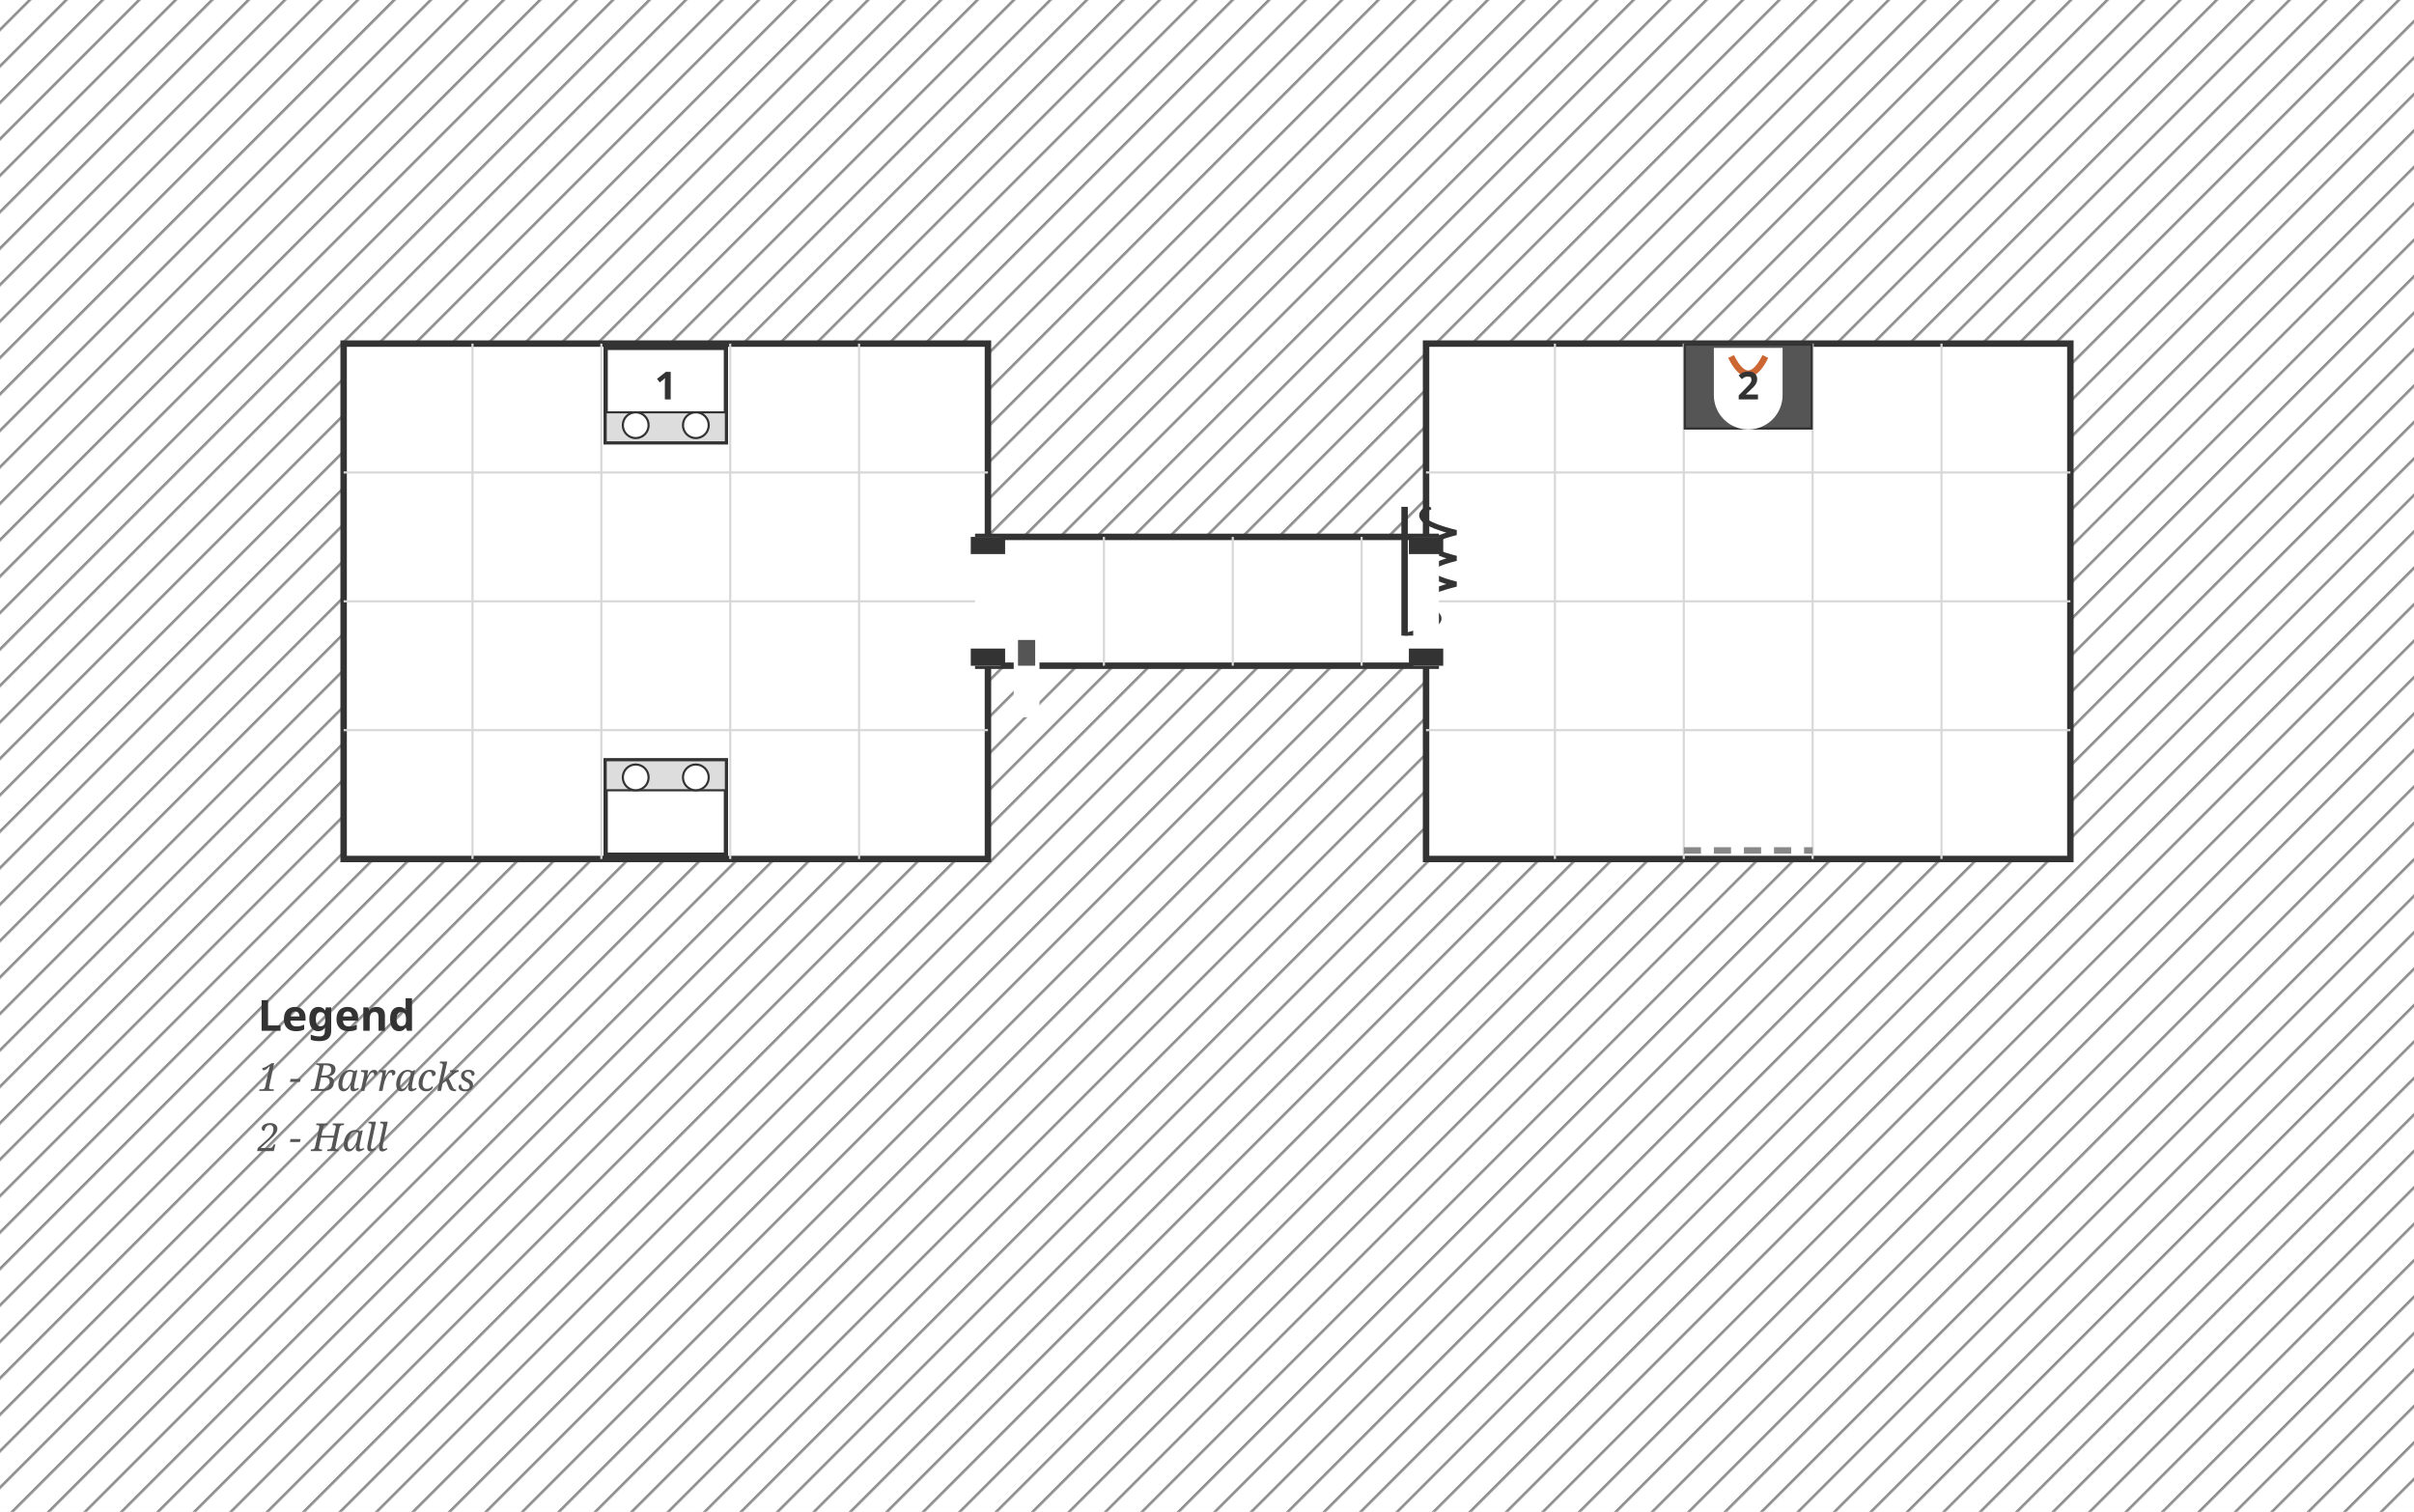
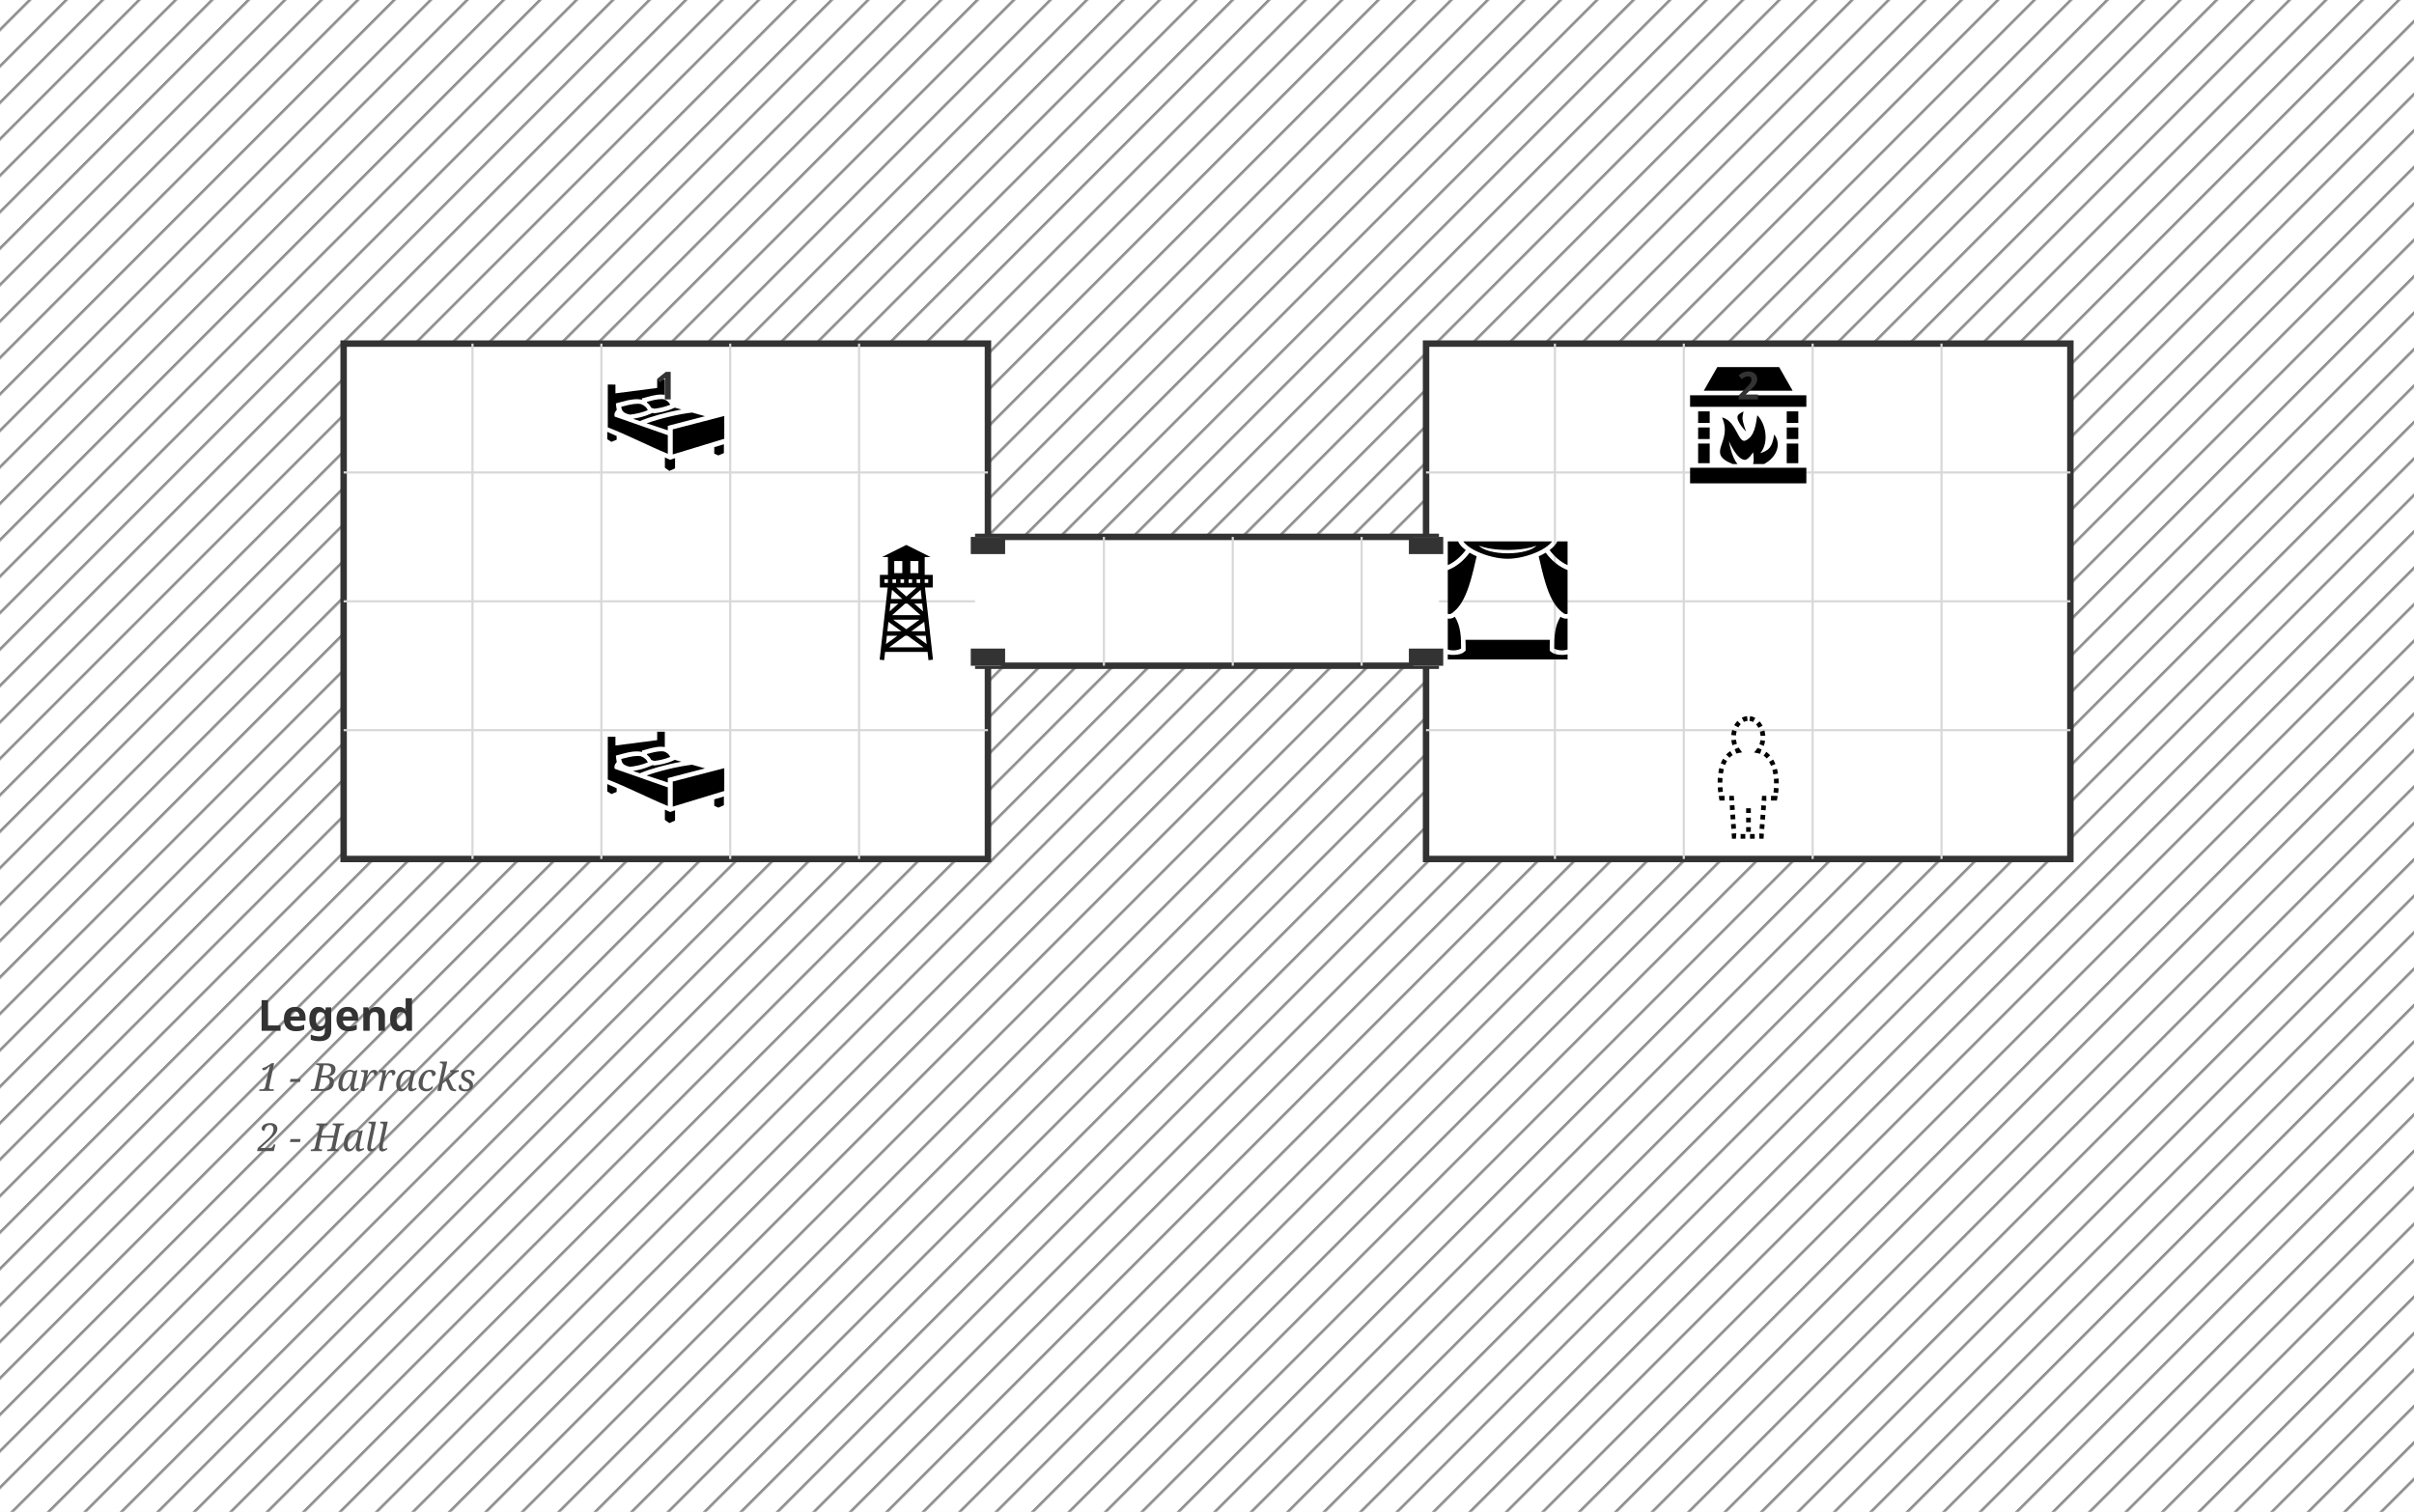
<svg xmlns="http://www.w3.org/2000/svg" viewBox="-155 -140 562 352" width="562" height="352">
  <defs>
    <pattern id="hatch" width="6" height="6" patternTransform="rotate(45 0 0)" patternUnits="userSpaceOnUse">
      <line x1="0" y1="0" x2="0" y2="6" stroke="#888" stroke-width="1.2" />
    </pattern>
    <symbol id="door-open" viewBox="0 0 30 30">
      <rect x="0" y="12" width="30" height="6" fill="white" />
      <rect x="0" y="11" width="4" height="8" fill="#333" />
      <rect x="26" y="11" width="4" height="8" fill="#333" />
    </symbol>
    <symbol id="door-closed" viewBox="0 0 30 30">
      <rect x="0" y="12" width="30" height="6" fill="white" />
      <rect x="2" y="13" width="26" height="4" fill="#333" />
    </symbol>
    <symbol id="door-locked" viewBox="0 0 30 30">
      <rect x="0" y="12" width="30" height="6" fill="white" />
      <rect x="2" y="11" width="26" height="8" fill="#333" />
      <rect x="4" y="13" width="22" height="4" fill="white" />
    </symbol>
    <symbol id="door-secret" viewBox="0 0 30 30">
      <line x1="0" y1="15" x2="30" y2="15" stroke="#888" stroke-width="1.2" stroke-dasharray="6,6" />
    </symbol>
    <symbol id="feat-ladder" viewBox="0 0 30 30">
      <line x1="8" y1="3" x2="8" y2="27" stroke="#333" stroke-width="1.5" />
      <line x1="22" y1="3" x2="22" y2="27" stroke="#333" stroke-width="1.5" />
      <line x1="8" y1="7" x2="22" y2="7" stroke="#333" stroke-width="1" />
      <line x1="8" y1="13" x2="22" y2="13" stroke="#333" stroke-width="1" />
      <line x1="8" y1="19" x2="22" y2="19" stroke="#333" stroke-width="1" />
      <line x1="8" y1="25" x2="22" y2="25" stroke="#333" stroke-width="1" />
    </symbol>
    <symbol id="feat-window" viewBox="0 0 30 6">
      <rect x="0" y="0" width="30" height="6" fill="white" />
      <rect x="0" y="1" width="8" height="4" fill="#cce" stroke="#99c" stroke-width="0.5" />
      <rect x="11" y="1" width="8" height="4" fill="#cce" stroke="#99c" stroke-width="0.5" />
      <rect x="22" y="1" width="8" height="4" fill="#cce" stroke="#99c" stroke-width="0.5" />
    </symbol>
-     <symbol id="feat-arrow-slit" viewBox="0 0 30 6">
-       <rect x="0" y="0" width="30" height="6" fill="white" />
-       <rect x="12" y="1" width="6" height="4" fill="#555" />
-     </symbol>
-     <symbol id="feat-illusory-wall" viewBox="0 0 30 4">
-       <line x1="0" y1="2" x2="30" y2="2" stroke="#888" stroke-width="1.5" stroke-dasharray="4,3" />
-     </symbol>
-     <symbol id="feat-fireplace" viewBox="0 0 30 20">
-       <rect x="0" y="0" width="30" height="20" fill="#555" stroke="#333" stroke-width="1" />
-       <path d="M 7 19 L 7 8 A 8 8 0 0 1 23 8 L 23 19 Z" fill="white" />
-       <path d="M 11 17 Q 15 9 19 17" fill="none" stroke="#c63" stroke-width="1.5" />
-     </symbol>
-     <symbol id="feat-bed" viewBox="0 0 30 24">
-       <rect x="1" y="1" width="28" height="22" fill="white" stroke="#333" stroke-width="1" />
-       <rect x="1" y="1" width="28" height="7" fill="#ddd" stroke="#333" stroke-width="0.5" />
-       <circle cx="8" cy="5" r="3" fill="white" stroke="#333" stroke-width="0.5" />
-       <circle cx="22" cy="5" r="3" fill="white" stroke="#333" stroke-width="0.5" />
-     </symbol>
-     <symbol id="feat-curtain" viewBox="0 0 30 16">
-       <line x1="0" y1="2" x2="30" y2="2" stroke="#333" stroke-width="1.5" />
-       <path d="M 0 2 Q 3 14 6 8 Q 9 2 12 14 Q 15 2 18 14 Q 21 2 24 14 Q 27 2 30 8" fill="none" stroke="#333" stroke-width="1.2" />
-     </symbol>
  </defs>
  <rect x="-155" y="-140" width="562" height="352" fill="white" />
  <rect x="-155" y="-140" width="562" height="352" fill="url(#hatch)" />
  <rect x="72" y="-15" width="108" height="30" fill="white" />
  <rect x="-75" y="-60" width="150" height="120" fill="white" />
  <rect x="177" y="-60" width="150" height="120" fill="white" />
  <line x1="72" y1="-15" x2="180" y2="-15" stroke="#333" stroke-width="1.5" />
  <line x1="72" y1="15" x2="180" y2="15" stroke="#333" stroke-width="1.5" />
  <rect x="-75" y="-60" width="150" height="120" fill="none" stroke="#333" stroke-width="1.5" />
  <rect x="177" y="-60" width="150" height="120" fill="none" stroke="#333" stroke-width="1.5" />
  <line x1="-45" y1="-60" x2="-45" y2="60" stroke="#d8d8d8" stroke-width="0.5" />
  <line x1="-15" y1="-60" x2="-15" y2="60" stroke="#d8d8d8" stroke-width="0.5" />
  <line x1="15" y1="-60" x2="15" y2="60" stroke="#d8d8d8" stroke-width="0.5" />
  <line x1="45" y1="-60" x2="45" y2="60" stroke="#d8d8d8" stroke-width="0.5" />
  <line x1="-75" y1="-30" x2="75" y2="-30" stroke="#d8d8d8" stroke-width="0.5" />
  <line x1="-75" y1="0" x2="75" y2="0" stroke="#d8d8d8" stroke-width="0.5" />
  <line x1="-75" y1="30" x2="75" y2="30" stroke="#d8d8d8" stroke-width="0.5" />
  <line x1="207" y1="-60" x2="207" y2="60" stroke="#d8d8d8" stroke-width="0.5" />
  <line x1="237" y1="-60" x2="237" y2="60" stroke="#d8d8d8" stroke-width="0.5" />
  <line x1="267" y1="-60" x2="267" y2="60" stroke="#d8d8d8" stroke-width="0.5" />
  <line x1="297" y1="-60" x2="297" y2="60" stroke="#d8d8d8" stroke-width="0.5" />
  <line x1="177" y1="-30" x2="327" y2="-30" stroke="#d8d8d8" stroke-width="0.5" />
  <line x1="177" y1="0" x2="327" y2="0" stroke="#d8d8d8" stroke-width="0.5" />
  <line x1="177" y1="30" x2="327" y2="30" stroke="#d8d8d8" stroke-width="0.5" />
  <line x1="102" y1="-15" x2="102" y2="15" stroke="#d8d8d8" stroke-width="0.5" />
  <line x1="132" y1="-15" x2="132" y2="15" stroke="#d8d8d8" stroke-width="0.5" />
  <line x1="162" y1="-15" x2="162" y2="15" stroke="#d8d8d8" stroke-width="0.5" />
-   <use href="#feat-arrow-slit" x="69" y="-15" width="30" height="6" transform="rotate(90,72,0)" />
-   <use href="#feat-bed" x="-15" y="-60" width="30" height="24" transform="rotate(180,0,-48)" />
-   <use href="#feat-bed" x="-15" y="36" width="30" height="24" />
-   <use href="#feat-illusory-wall" x="237" y="56" width="30" height="4" />
-   <use href="#feat-fireplace" x="237" y="-60" width="30" height="20" transform="rotate(180,252,-50)" />
-   <use href="#feat-curtain" x="177" y="-15" width="30" height="16" transform="rotate(-90,185,0)" />
+   <svg x="-15" y="-56" width="30" height="30" viewBox="0 0 512 512">
+     <path fill="currentColor" d="M239.802 74.44v.19h12.275v29.433h.004v31.265a85 85 0 0 0-10.095-1.084c-26.8-1.293-55.033 8.738-73.23 13.36l-7.545 1.92l.582 5.564c-.46-.176-.917-.356-1.387-.525l-.705-.256l-.74-.135c-4.097-.747-8.27-1.193-12.48-1.39c-29.477-1.372-60.834 9.463-81.174 14.523l-7.612 1.892l.836 7.8c.605 5.644 1.218 11.59 2.774 17.493c-10.642 13.072-10.078 18.35-8.417 27.184l211.14 73.916v74.053C184.03 336.45 106.252 295.828 25.582 264.49v-170h18v.125h12.374v34.77l165.848-21.414V74.44zm-2.088 77.845q1.804-.02 3.564.04c2.818.095 5.505.396 8.09.84c13.548 5.197 20.296 12.637 24.25 21.462c-23.255 9.644-44.174 13.507-62.515 15.736c-5.277-1.15-9.503-2.466-12.944-3.894a63.3 63.3 0 0 0-16.522-20.16a92 92 0 0 1-.584-3.33c17.414-4.63 38.614-10.504 56.66-10.695zm-94.35 18.528q2.07-.022 4.09.046a69 69 0 0 1 9.26.95c15.757 5.89 23.546 14.435 28.002 24.526c-26.44 10.85-50.22 15.162-70.965 17.62c-17.42-3.692-25.116-8.99-29.17-14.665c-3.072-4.302-4.524-9.753-5.53-16.518c19.495-5.077 43.62-11.753 64.314-11.96zM291.8 186.295l26.406 7.453c-59.194 10.41-125.095 28.732-165.18 45.766l-27.443-9.17c21.235-3.146 45.785-8.753 72.568-20.846l5.29-2.39c1.72.44 3.5.853 5.35 1.232l1.42.29l1.44-.17c21.562-2.54 47.905-7.294 77.15-20.782zm68.797 19.418l51.336 14.49l-147.905 38.377v17.6l-82.517-27.147l-1.77-.59c49.176-17.717 124.438-36.303 180.857-42.73zm127.79 13.68v90.57L283.69 372.127v-99.62zM23.613 282.45L60.837 299v14.674L39.98 322.13l-16.366-10.57zm463.26 49.243v34.995l-21.91 9.515l-16.367-7.4v-25.487zm-234.453 52.49l11.608 5.16l9.442 4.196l19.342-6.87v40.848l-22.704 10.043l-17.687-12.685z" />
+   </svg>
+   <svg x="-15" y="26" width="30" height="30" viewBox="0 0 512 512">
+     <path fill="currentColor" d="M239.802 74.44v.19h12.275v29.433h.004v31.265a85 85 0 0 0-10.095-1.084c-26.8-1.293-55.033 8.738-73.23 13.36l-7.545 1.92l.582 5.564c-.46-.176-.917-.356-1.387-.525l-.705-.256l-.74-.135c-4.097-.747-8.27-1.193-12.48-1.39c-29.477-1.372-60.834 9.463-81.174 14.523l-7.612 1.892l.836 7.8c.605 5.644 1.218 11.59 2.774 17.493c-10.642 13.072-10.078 18.35-8.417 27.184l211.14 73.916v74.053C184.03 336.45 106.252 295.828 25.582 264.49v-170h18v.125h12.374v34.77l165.848-21.414V74.44zm-2.088 77.845q1.804-.02 3.564.04c2.818.095 5.505.396 8.09.84c13.548 5.197 20.296 12.637 24.25 21.462c-23.255 9.644-44.174 13.507-62.515 15.736c-5.277-1.15-9.503-2.466-12.944-3.894a63.3 63.3 0 0 0-16.522-20.16a92 92 0 0 1-.584-3.33c17.414-4.63 38.614-10.504 56.66-10.695zm-94.35 18.528q2.07-.022 4.09.046a69 69 0 0 1 9.26.95c15.757 5.89 23.546 14.435 28.002 24.526c-26.44 10.85-50.22 15.162-70.965 17.62c-17.42-3.692-25.116-8.99-29.17-14.665c-3.072-4.302-4.524-9.753-5.53-16.518c19.495-5.077 43.62-11.753 64.314-11.96zM291.8 186.295l26.406 7.453c-59.194 10.41-125.095 28.732-165.18 45.766l-27.443-9.17c21.235-3.146 45.785-8.753 72.568-20.846l5.29-2.39c1.72.44 3.5.853 5.35 1.232l1.42.29l1.44-.17c21.562-2.54 47.905-7.294 77.15-20.782zm68.797 19.418l51.336 14.49l-147.905 38.377v17.6l-82.517-27.147l-1.77-.59c49.176-17.717 124.438-36.303 180.857-42.73zm127.79 13.68v90.57L283.69 372.127v-99.62zM23.613 282.45L60.837 299v14.674L39.98 322.13l-16.366-10.57zm463.26 49.243v34.995l-21.91 9.515l-16.367-7.4v-25.487zm-234.453 52.49l11.608 5.16l9.442 4.196l19.342-6.87v40.848l-22.704 10.043l-17.687-12.685z" />
+   </svg>
+   <svg x="41" y="-15" width="30" height="30" viewBox="0 0 512 512">
+     <path fill="currentColor" d="m256 32l-96 48h23v71h-32v50h30.945L155.36 440.244l-.653.477l.522.72l-4.175 37.566l-.994 8.945l17.89 1.99l.995-8.946L171.61 457h168.78l2.665 23.994l.994 8.945l17.89-1.99l-.995-8.944l-4.174-37.567l.523-.72l-.654-.476L330.054 201H361v-50h-32V80h23zm-48 64h32v48h-32zm64 0h32v48h-32zm-103 73h14v14h-14zm32 0h14v14h-14zm32 0h14v14h-14zm32 0h14v14h-14zm32 0h14v14h-14zm32 0h14v14h-14zm-113.328 32h80.656L256 236.848zm-16.65 9.283L240.33 247h-45.385l4.08-36.717zm113.955 0l4.08 36.717h-45.385zM192.945 265h31.383l-34.822 30.953l3.44-30.953zm58.477 0h9.156l51.75 46H199.672zm36.25 0h31.383l3.44 30.953L287.67 265zm-83.994 64h104.644L256 367.053zm-18.8 8.586L236.323 375h-55.6l4.157-37.414zm142.243 0L331.278 375h-55.6l51.444-37.414zM178.724 393h41.6l-45.26 32.914zm72.205 0h10.144l63.25 46H187.678l63.25-46zm40.75 0h41.6l3.658 32.914z" />
+   </svg>
+   <svg x="237" y="-56" width="30" height="30" viewBox="0 0 512 512">
+     <path fill="currentColor" d="m133.2 25l-53.69 94H432.5l-53.7-94zM25 137v46h462v-46zm32 64v46h46v-46zm352 0v46h46v-46zm-171.4.6s-22 8.8-24 18.8c-4.6 22.8 33.9 60.8 33.9 60.8s-13.3-34.6-14.3-52.8c-.5-9.1 4.4-26.8 4.4-26.8m54.4 14.8c-6.1 40.2-11.2 83.7-45.9 100.2c-30.3 14.4-36.4-78.5-94.1-91.5c44.9 101.1-68.9 139.9 42.2 185.2h19.5c-24-25.9-34.4-90.8-34.4-90.8s30.2 72 62.5 74.2c15 1 33.5-30.2 33.5-30.2s5.9 29.8-.1 46.8H319c27.3-14.8 44.6-35.7 51.2-57.3c6.5-20.9 3-42.5-10.9-59.9c-8.6 51.8-21.4 62.8-55.1 74.1c36.6-44.7 20.2-119.2-12.2-150.8M57 265v46h46v-46zm352 0v46h46v-46zM57 329v78h46v-78zm352 0v78h46v-78zM25 425v62h462v-62z" />
+   </svg>
+   <svg x="237" y="26" width="30" height="30" viewBox="0 0 512 512">
+     <path fill="currentColor" d="M260.7 31.1c5.2.51 9.9 2.45 14.5 4.9l9.1-16.3c-6.4-3.81-13.9-6.07-20.7-7.3c-.9 6.24-1.9 12.47-2.9 18.7m-9.1-18.4c-7.6.51-14.1 2.52-21.1 6l8.3 16.7c5.1-1.88 9.6-3.72 14.6-4zm-38.5 18.7c-5 5.17-9.8 11.69-12.7 17l16.3 9.1c3.1-4.71 5.9-9.09 9.6-12.8c-4.3-4.46-9-8.78-13.2-13.3m88.1 1.9l-14 12.4c3.8 3.98 6.6 8.63 9.3 13.4l16.7-8.5c-3.5-6.29-7.8-12.54-12-17.3M192.4 67.4c-2.1 6.71-3.3 14.19-3.8 20.2l18.6 1.8c.6-6.22 1.4-10.74 3-16.5zm128.2 2.2c-6 1.86-12 3.42-18.1 4.9c1.1 5.58 2.2 11.79 2.7 16.6l18.7-1c-.8-7.04-1.8-14.28-3.3-20.5m-113.2 36.6l-18.5 1.9c.4 7 2.6 14.3 4.3 20.1l17.8-5.7c-1.7-5.8-2.9-11-3.6-16.3m97.2 1.7c-.8 5.7-2.4 11.2-4 16.2l17.5 6.6c2.3-6.7 4.1-14 5-20zm-86.7 29.4s-11.5 5.4-16.1 6.7c0 0 4.8 9.6 6.9 17.1c7.6-2.2 15.5-3.2 23.3-4.5c-4.7-6.9-10.5-13.4-14.1-19.3m75.3 1.7c-4.2 6.3-9.2 12-13.9 17.9c7.8 2.1 16 2.7 23.6 5.5c0 0 4.4-12.9 6.1-17.7c-5.7-1.9-15.8-5.7-15.8-5.7m-108.9 12.7c-6.6 4.4-11.1 8.1-16.1 13.4l13.5 12.9c4.6-4.5 7.8-7.5 12.6-10.5zm143.6 2.8l-10.8 15.2c4.6 3.1 8.7 6.9 12.3 11.1l13.9-12.5c-5.4-5.6-9.4-9.8-15.4-13.8m-172.1 27.4c-3.5 5.7-6.3 11.8-8.7 18l17.4 6.9c2-5.4 4.5-10.7 7.5-15.6zm199.5 3.2l-16.2 9.2c2.8 5.1 5.4 10.4 7.6 15.8L364 203c-2.4-6.2-5.5-12.1-8.7-17.9m-214.2 33.8c-1.6 6.2-3 12.7-3.8 19.2l18.4 2.8c.8-5.9 2.2-11.7 3.5-17.5zm229.1 3l-18.1 4.8c1.8 5.7 2.6 11.5 3.8 17.4l18.4-3.1c-1.1-6.4-2.3-12.8-4.1-19.1m-235.1 35.5c-.5 6.8-.6 12.6-.6 19.3h18.7c.1-6.3.2-12.9.6-18zm241.6 2.9l-18.7 1.5c.5 5.8.8 12 .8 18l18.7-.1c-.1-7-.4-13.2-.8-19.4m-223 34.6l-18.7 1c.4 6.4 1 12.7 1.7 19.1l18.6-2c-.8-6-1.2-12.1-1.6-18.1m204.5 2.9c-.2 6-1 12-1.7 18l18.5 2.4c1-6.3 1.4-12.7 1.9-19.1zM139 329.6c.5 6.3 2 12.9 2.9 18.3h20.3v-18.7c-7.7-.2-15.4.1-23.2.4m41.9-.4c-.1 6.4 0 12.3 0 18.7l19.2-.5c-.5-6.1-.9-12.1-1.2-18.2zm130 0c-.5 6.3-1 12.7-1.5 19l18.7 1.4l-.2-20.4zm35.7 0v18.7h23.2c1.3-6.4 2.3-11.6 3.4-18c-8.8-.9-17.7-.7-26.6-.7m-145.3 36.9l-18.6 1.2l1.2 18.7l18.6-1.3zm106.7.7l-1.3 18.6l18.6 1.4l1.4-18.6zm-60.2 11.9v18.7h18.6v-18.7zm-44 24.7l-18.7 1.2l1.3 18.7L205 422zm101.5.7l-1.4 18.6l18.6 1.4l1.4-18.6zm-57.5 12v18.7h18.6v-18.7zm-41.6 24.6l-18.6 1.2l1.2 18.7l18.7-1.3zm96.3.6l-1.4 18.7l18.6 1.4l1.4-18.7zm-54.7 12.2v18.7h18.6v-18.7zM208.7 478l-18.7 1.2c.5 6.8.9 13.6 1.4 20.4h15.7zm91 .6l.8 21h16.4c.4-6.5 1-13.1 1.5-19.6zm-73.9 2.3v18.7h18.6v-18.7zm37.3 0v18.7h18.7v-18.7z" />
+   </svg>
+   <svg x="181" y="-15" width="30" height="30" viewBox="0 0 512 512">
+     <path fill="currentColor" d="M18 18v94.275c28.382-12.57 52.994-35.202 71.39-59.734c-4.662-3.466-8.973-7.064-12.865-10.79C68.903 34.452 62.723 26.51 58.973 18zm61.754 0c2.378 3.508 5.41 7.103 9.22 10.75c10.73 10.274 26.505 20.414 44.88 29.117C170.602 75.274 217.8 87 256 87s85.398-11.726 122.146-29.133c18.375-8.703 34.15-18.843 44.88-29.117c3.81-3.647 6.842-7.242 9.22-10.75zm373.273 0c-3.75 8.51-9.93 16.452-17.552 23.75c-3.892 3.726-8.203 7.324-12.864 10.79c18.396 24.533 43.008 47.166 71.39 59.735V18zm-82.554 16.734C354.78 52.937 308.428 65.326 256 65.33c-52.242-.023-98.44-12.343-114.236-30.463C168.982 45.655 211.206 51.987 256 52c44.953-.022 87.294-6.408 114.473-17.266M104.785 62.78C83.37 91.92 53.765 118.415 18 131.788v174.035c2.116.805 4.112 1.178 6 1.178c8.312-.646 12.295-5.132 18.324-9.984c29.568-24.024 49.255-66.27 65.053-119.094c9.187-30.72 17.136-64.91 25.34-100.78a301 301 0 0 1-6.57-3.01c-7.512-3.557-14.67-7.346-21.362-11.35zm302.43 0c-6.693 4.006-13.85 7.795-21.36 11.353a305 305 0 0 1-6.572 3.008c8.204 35.872 16.153 70.062 25.34 100.782c15.798 52.825 35.485 95.07 65.053 119.094c5.414 4.648 11.22 9.89 18.324 9.984c1.888 0 3.884-.373 6-1.178V131.787c-35.764-13.373-65.37-39.87-86.785-69.006zM46.13 317.34C39.233 322.193 31.793 325 24 325c-2.025 0-4.026-.197-6-.564v123.2c6.273 2.01 14.098 3.364 22 3.364c12.41 0 24.637-3.336 30.94-7.316c-.04-43.556-.973-88.042-24.81-126.344m419.74 0c-23.837 38.302-24.77 82.788-24.81 126.344c6.303 3.98 18.53 7.316 30.94 7.316c7.902 0 15.727-1.353 22-3.363v-123.2a33 33 0 0 1-6 .563c-7.792 0-15.232-2.807-22.13-7.66M88.39 409c.6 13.277.61 26.37.61 39v3.73l-2.637 2.633C75.18 465.545 57.5 469 40 469c-7.475 0-14.98-.636-22-2.232V487h476v-20.232c-7.02 1.596-14.525 2.232-22 2.232c-17.5 0-35.18-3.455-46.363-14.637L423 451.73V448c0-12.63.01-25.723.61-39z" />
+   </svg>
  <use href="#door-open" x="60" y="-15" width="30" height="30" preserveAspectRatio="none" transform="rotate(90,75,0)" />
  <use href="#door-open" x="162" y="-15" width="30" height="30" preserveAspectRatio="none" transform="rotate(90,177,0)" />
  <text x="0" y="-47" text-anchor="middle" dominant-baseline="auto" fill="#333" font-size="9" font-family="sans-serif" font-weight="bold">1</text>
  <text x="252" y="-47" text-anchor="middle" dominant-baseline="auto" fill="#333" font-size="9" font-family="sans-serif" font-weight="bold">2</text>
  <text x="-95" y="100" fill="#333" font-size="10" font-family="sans-serif" font-weight="bold">Legend</text>
  <text x="-95" y="114" fill="#555" font-size="9" font-family="serif" font-style="italic">1 - Barracks</text>
  <text x="-95" y="128" fill="#555" font-size="9" font-family="serif" font-style="italic">2 - Hall</text>
</svg>
